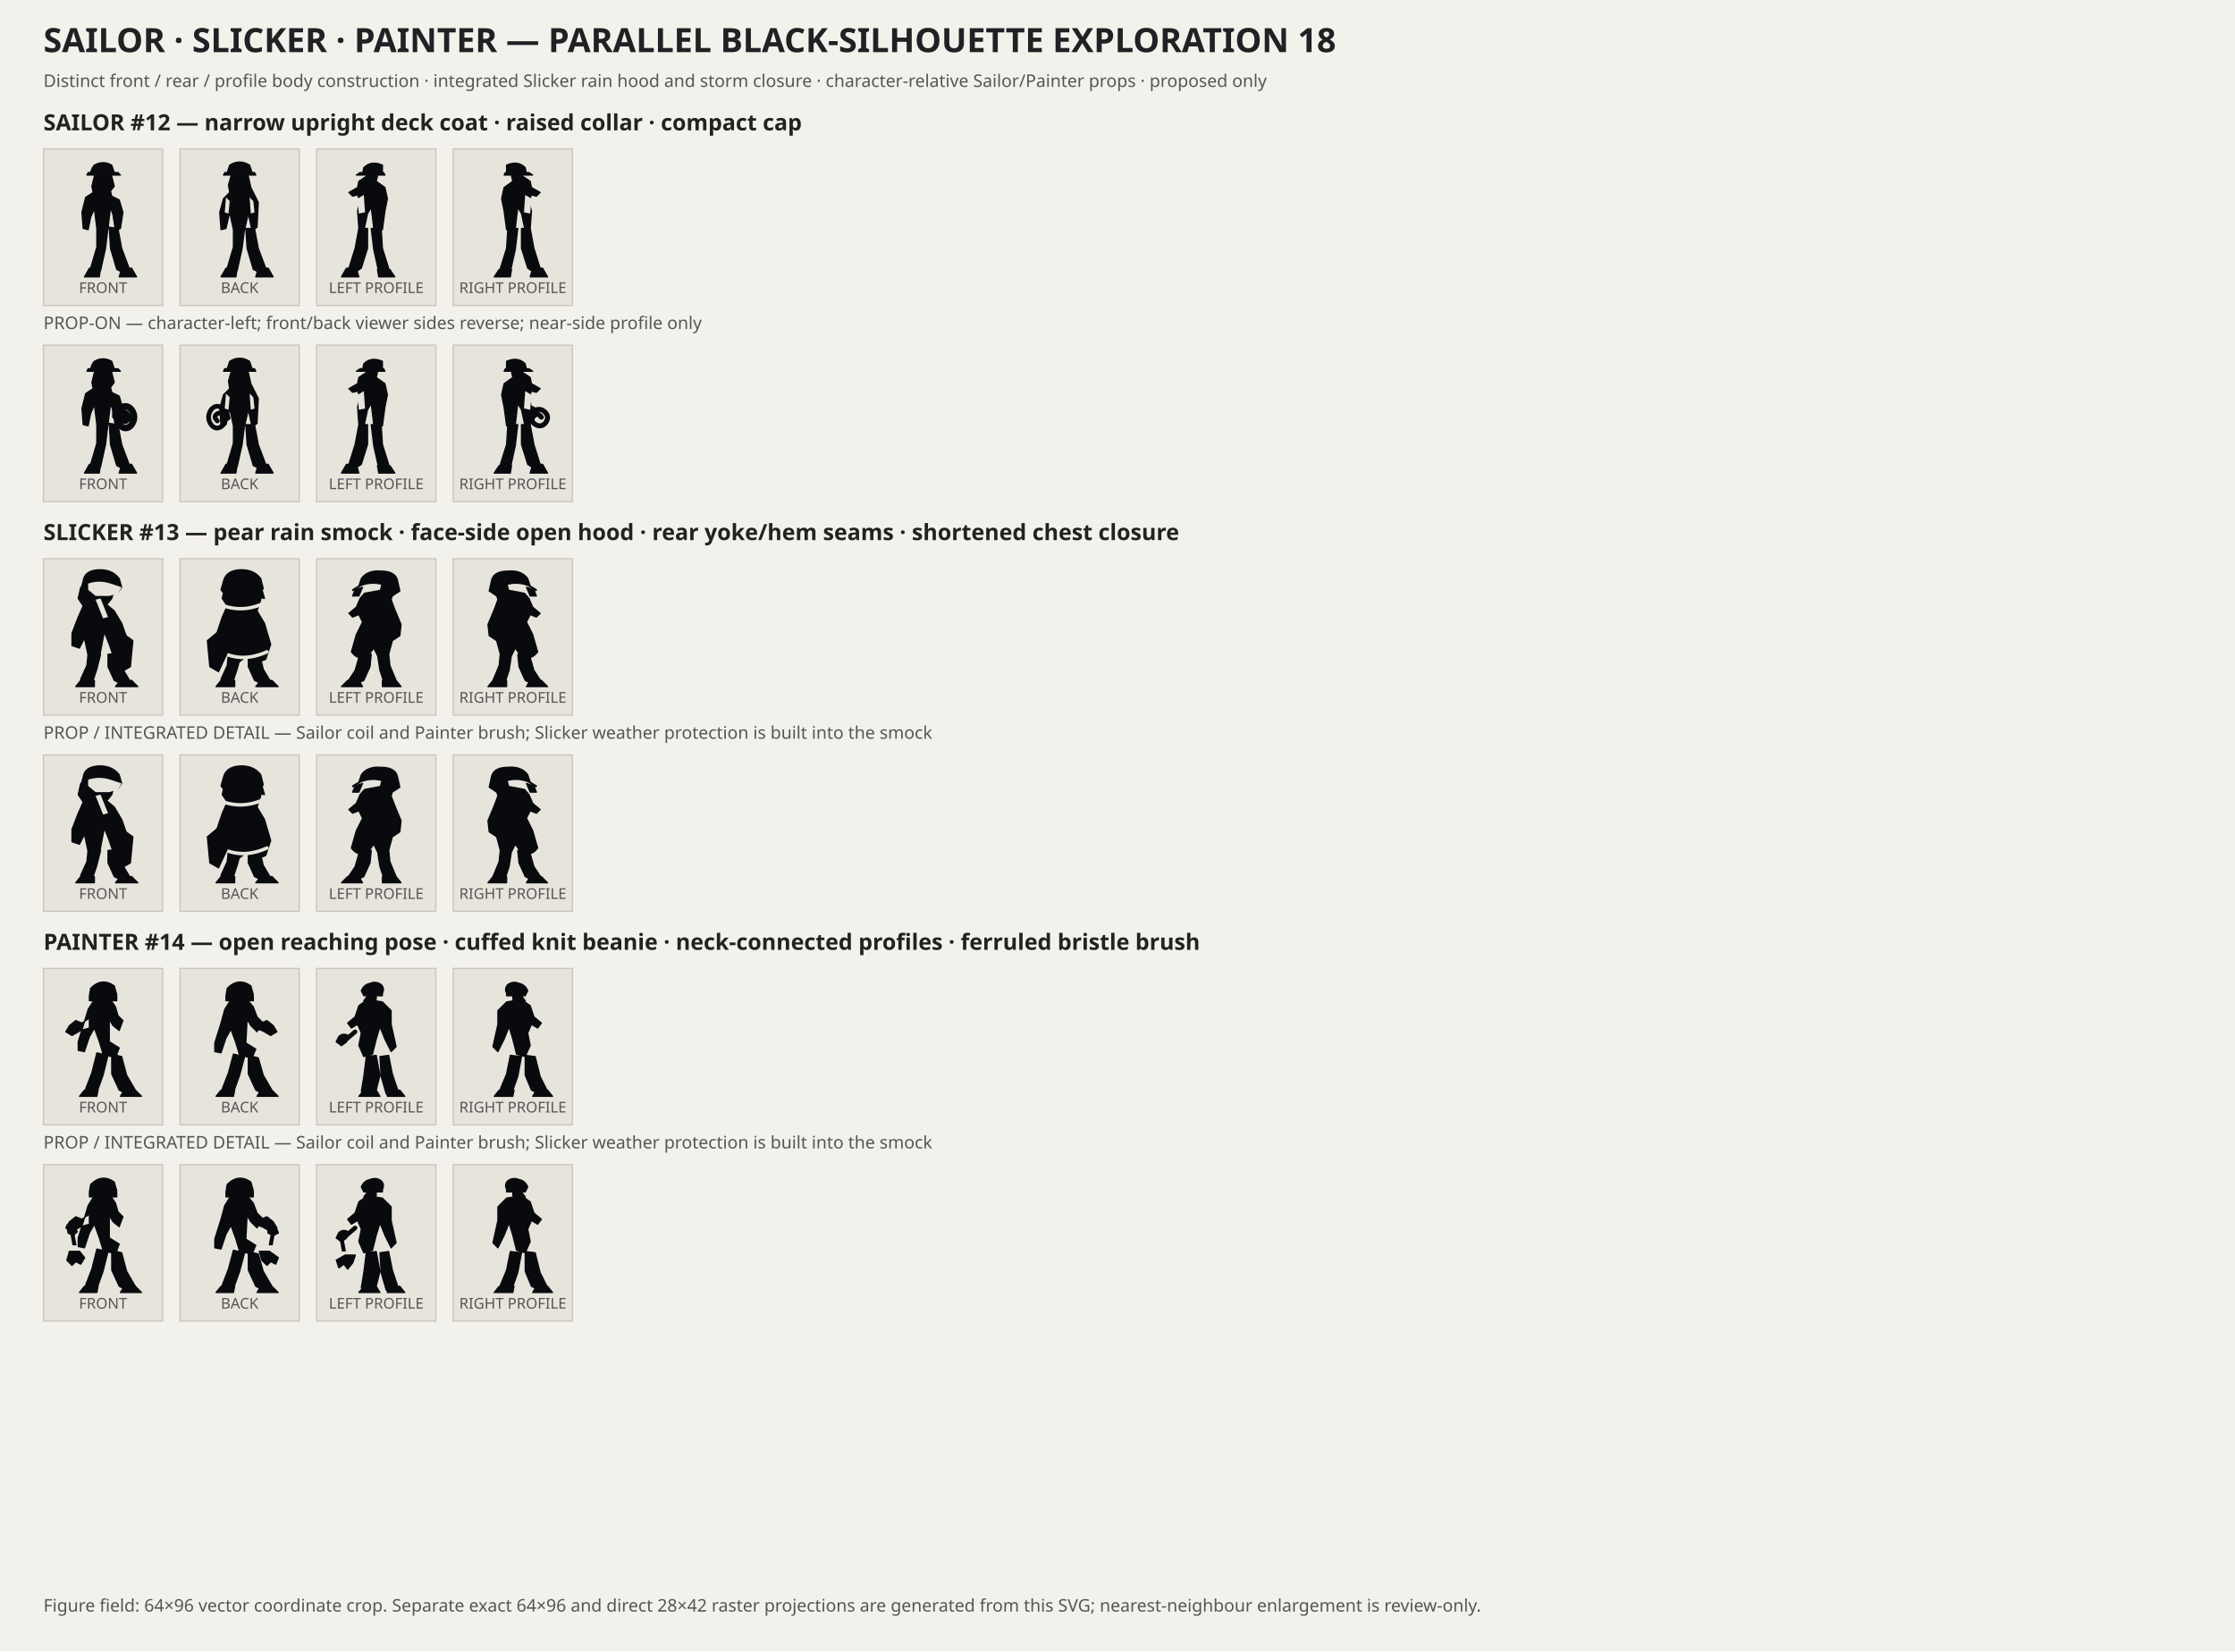
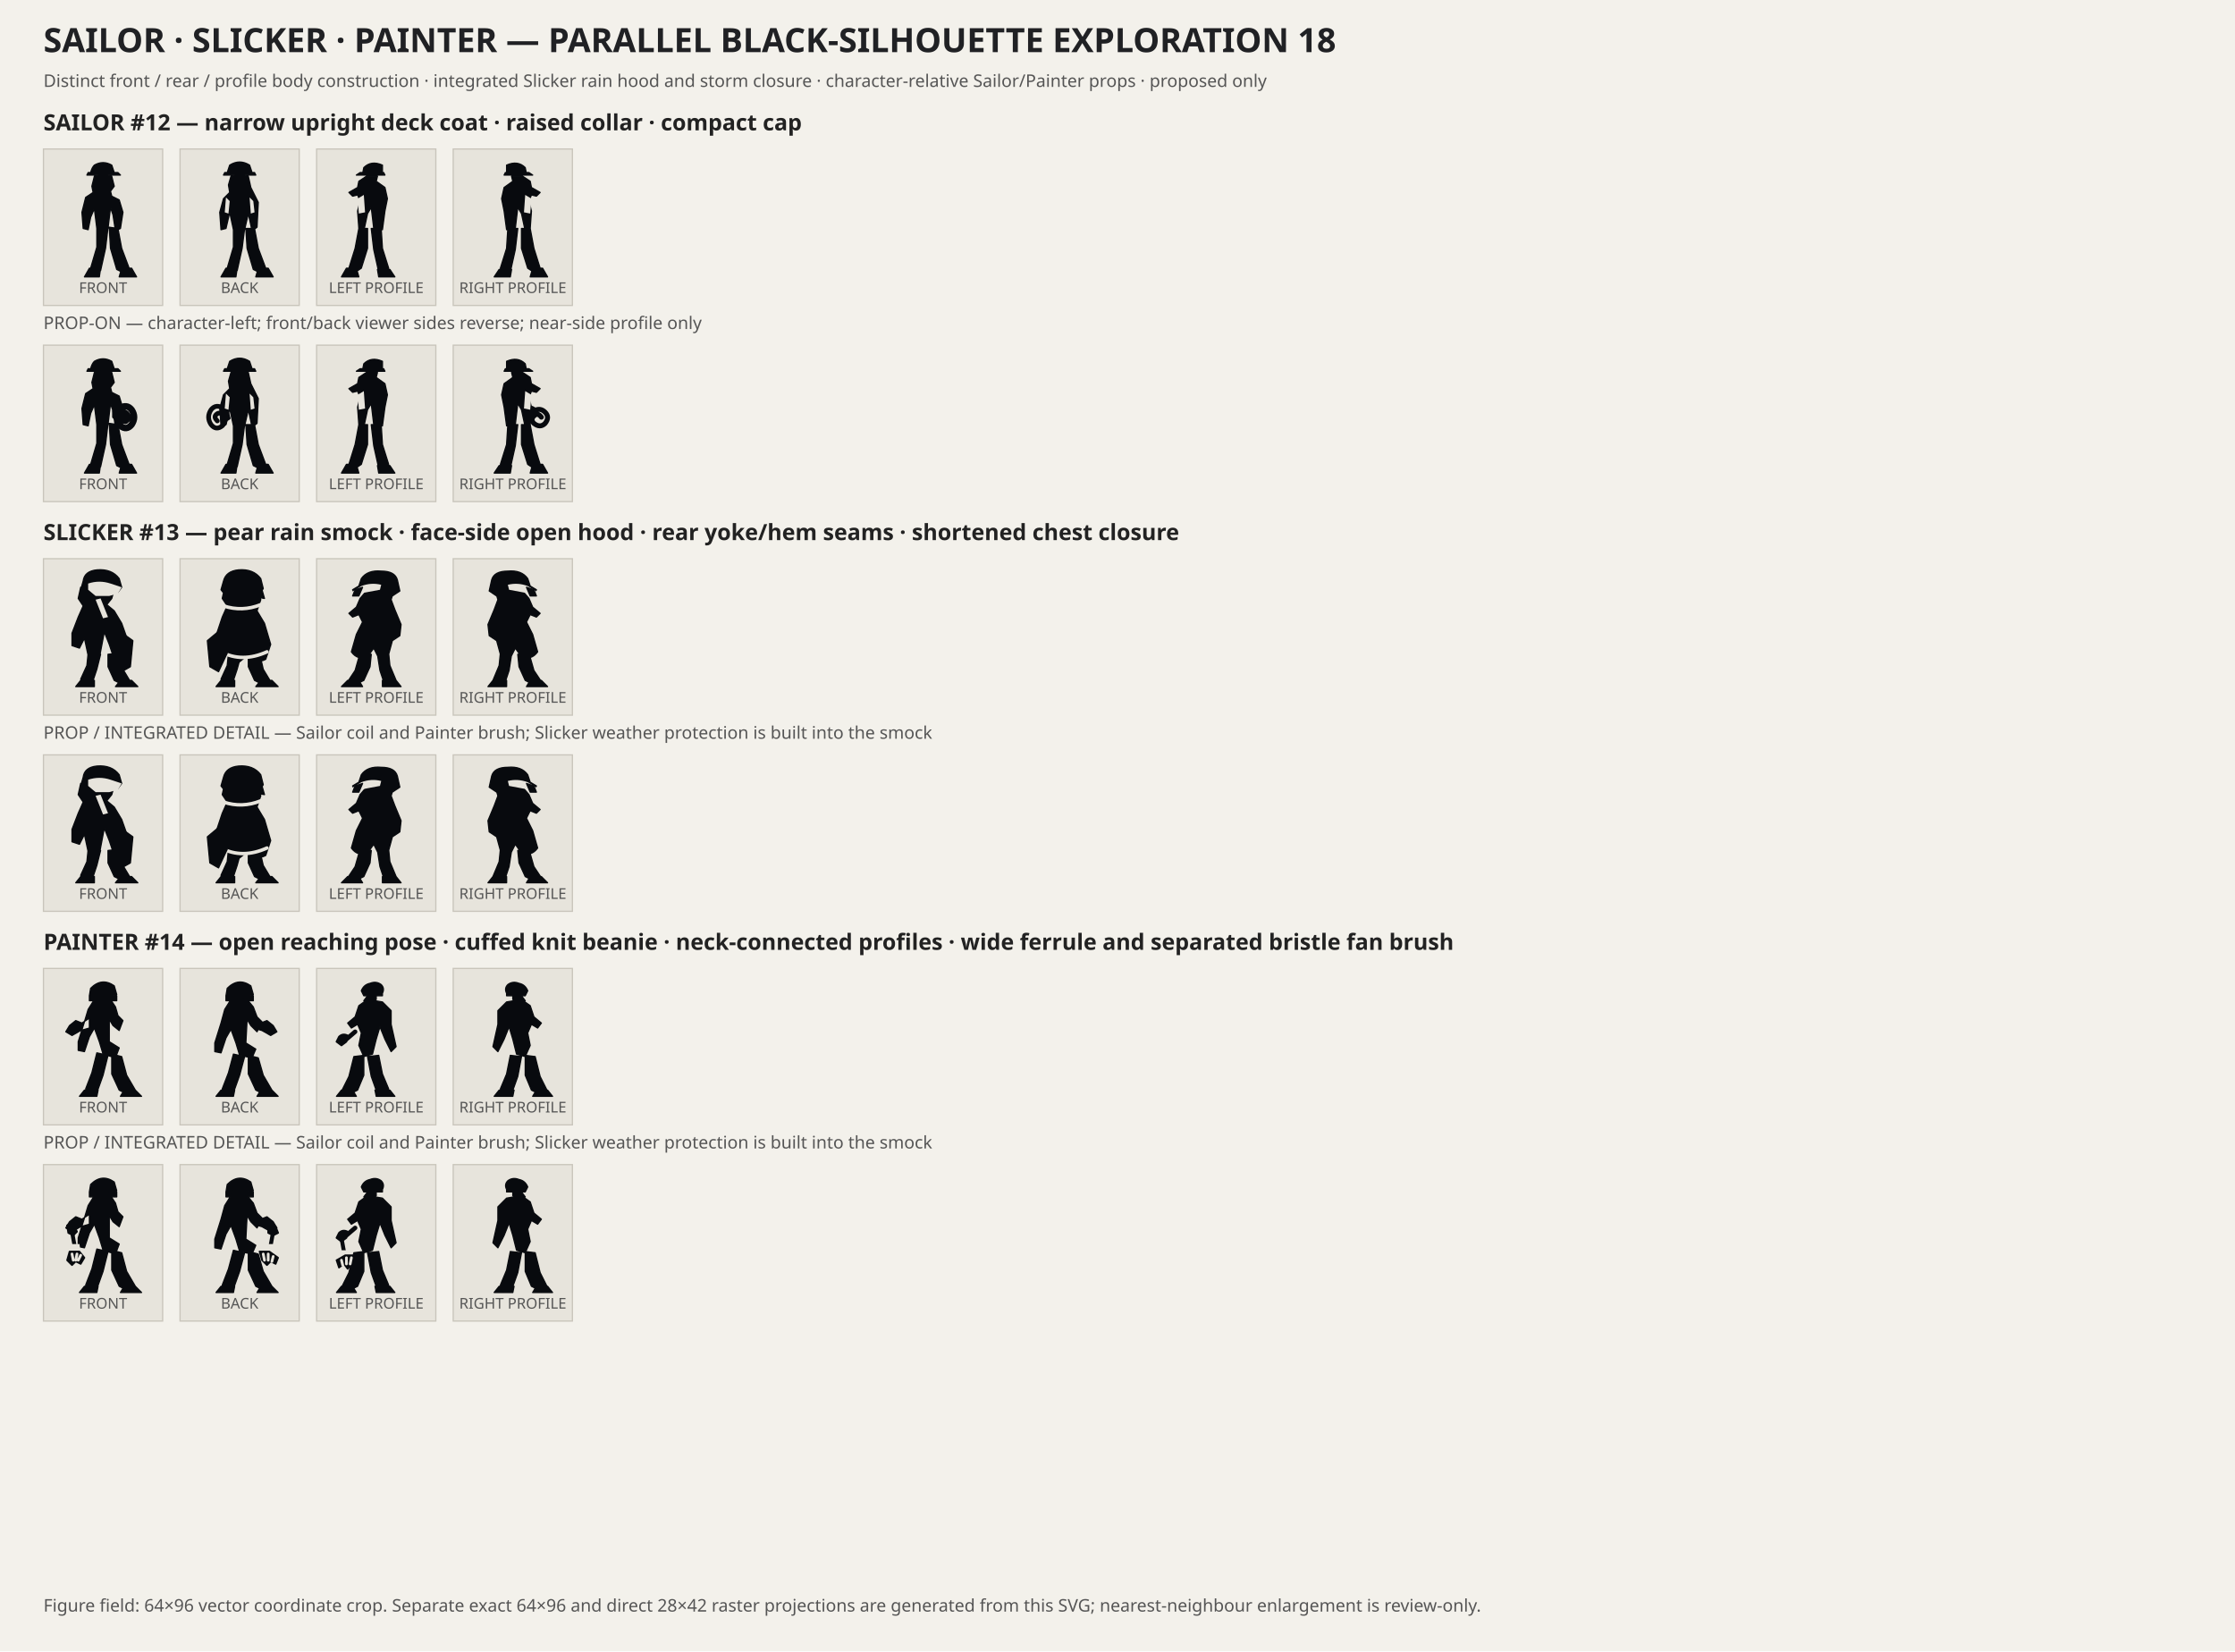
<svg xmlns="http://www.w3.org/2000/svg" width="1800" height="1330" viewBox="0 0 1800 1330">
  <rect width="1800" height="1330" fill="#f3f1eb" />
  <style>.head{font:700 27px sans-serif;fill:#202124}.sub{font:14px sans-serif;fill:#555}.name{font:700 18px sans-serif;fill:#222}.lab{font:12px sans-serif;fill:#555}.panel{fill:#e7e4dc;stroke:#c9c5bb}.sil{fill:#080a0e;stroke:#080a0e;stroke-linejoin:round;stroke-linecap:round}</style>
  <text x="35" y="42" class="head">SAILOR · SLICKER · PAINTER — PARALLEL BLACK-SILHOUETTE EXPLORATION 18</text>
  <text x="35" y="70" class="sub">Distinct front / rear / profile body construction · integrated Slicker rain hood and storm closure · character-relative Sailor/Painter props · proposed only</text>
  <text x="35" y="105" class="name">SAILOR #12 — narrow upright deck coat · raised collar · compact cap</text>
  <g transform="translate(35 120)">
    <rect width="96" height="126" class="panel" />
    <g transform="translate(16 8)">
      <g transform="" class="sil">
        <path d="M25 5 Q32 1 39 5 L41 11 L22 11 Q23 7 25 5Z M20 11 L44 11 L46 13 L19 13Z M25 14 Q32 11 39 14 L41 22 L38 26 L39 30 L45 33 L48 43 L46 56 L42 58 L40 45 L38 39 L36 56 L27 56 L25 40 L22 47 L20 57 L16 56 L15 43 L18 31 L24 27 L23 22Z M27 55 L36 55 L34 72 L30 90 L24 92 L22 88 L27 71Z M37 55 L44 56 L47 72 L53 88 L49 92 L43 89 L38 72Z M21 88 L30 88 L29 95 L17 95Z M47 88 L55 88 L59 95 L45 95Z" />
      </g>
    </g>
    <text x="48" y="116" text-anchor="middle" class="lab">FRONT</text>
  </g>
  <g transform="translate(145 120)">
    <rect width="96" height="126" class="panel" />
    <g transform="translate(16 8)">
      <g transform="" class="sil">
        <path d="M24 5 Q32 0 40 5 L42 11 L22 11Z M20 11 L44 11 L45 13 L19 13Z M25 14 Q32 11 39 14 L41 23 L44 29 L47 35 L46 55 L42 58 L39 44 L36 57 L27 57 L24 43 L21 56 L17 57 L16 43 L19 32 L24 27 L23 21Z M27 56 L36 56 L34 72 L30 90 L24 92 L22 88 L27 71Z M37 56 L44 56 L47 72 L53 88 L49 92 L43 89 L38 72Z M21 88 L30 88 L29 95 L17 95Z M47 88 L55 88 L59 95 L45 95Z" />
        <path d="M21 31 L24 34 L23 44 L20 43Z M40 31 L43 34 L44 43 L41 44Z" fill="#e7e4dc" stroke="none" />
      </g>
    </g>
    <text x="48" y="116" text-anchor="middle" class="lab">BACK</text>
  </g>
  <g transform="translate(255 120)">
    <rect width="96" height="126" class="panel" />
    <g transform="translate(16 8)">
      <g transform="translate(64 0) scale(-1 1)" class="sil">
        <path d="M27 5 Q36 1 42 7 L43 12 L27 12Z M26 11 L45 11 L48 13 L25 13Z M40 14 L46 18 L47 23 L54 27 L51 30 L47 29 L45 34 L47 42 L46 56 L42 58 L39 44 L36 39 L34 56 L27 57 L25 42 L23 32 L25 23 L32 18 L31 14Z M28 56 L36 56 L34 73 L30 91 L24 93 L22 88 L27 72Z M39 56 L46 56 L49 72 L54 88 L50 92 L44 88 L39 72Z M21 89 L31 89 L30 95 L17 95Z M48 88 L56 88 L60 95 L46 95Z" />
        <path d="M42 29 L47 32 L46 44 L41 43Z" fill="#e7e4dc" stroke="none" />
      </g>
    </g>
    <text x="48" y="116" text-anchor="middle" class="lab">LEFT PROFILE</text>
  </g>
  <g transform="translate(365 120)">
    <rect width="96" height="126" class="panel" />
    <g transform="translate(16 8)">
      <g transform="" class="sil">
        <path d="M27 5 Q36 1 42 7 L43 12 L27 12Z M26 11 L45 11 L48 13 L25 13Z M40 14 L46 18 L47 23 L54 27 L51 30 L47 29 L45 34 L47 42 L46 56 L42 58 L39 44 L36 39 L34 56 L27 57 L25 42 L23 32 L25 23 L32 18 L31 14Z M28 56 L36 56 L34 73 L30 91 L24 93 L22 88 L27 72Z M39 56 L46 56 L49 72 L54 88 L50 92 L44 88 L39 72Z M21 89 L31 89 L30 95 L17 95Z M48 88 L56 88 L60 95 L46 95Z" />
        <path d="M42 29 L47 32 L46 44 L41 43Z" fill="#e7e4dc" stroke="none" />
      </g>
    </g>
    <text x="48" y="116" text-anchor="middle" class="lab">RIGHT PROFILE</text>
  </g>
  <text x="35" y="265" class="sub">PROP-ON — character-left; front/back viewer sides reverse; near-side profile only</text>
  <g transform="translate(35 278)">
    <rect width="96" height="126" class="panel" />
    <g transform="translate(16 8)">
      <g transform="" class="sil">
        <path d="M25 5 Q32 1 39 5 L41 11 L22 11 Q23 7 25 5Z M20 11 L44 11 L46 13 L19 13Z M25 14 Q32 11 39 14 L41 22 L38 26 L39 30 L45 33 L48 43 L46 56 L42 58 L40 45 L38 39 L36 56 L27 56 L25 40 L22 47 L20 57 L16 56 L15 43 L18 31 L24 27 L23 22Z M27 55 L36 55 L34 72 L30 90 L24 92 L22 88 L27 71Z M37 55 L44 56 L47 72 L53 88 L49 92 L43 89 L38 72Z M21 88 L30 88 L29 95 L17 95Z M47 88 L55 88 L59 95 L45 95Z" />
        <path d="M45 43 Q51 39 55 44 Q59 50 55 56 Q51 61 46 57 Q42 53 45 49 Q48 45 51 48 Q53 50 50 53" fill="none" stroke="#080a0e" stroke-width="5.2" stroke-linecap="round" />
        <path d="M40 45 Q46 41 52 46 L55 51 Q51 56 44 54 L40 50Z" fill="#080a0e" stroke="#080a0e" stroke-width="1.4" />
      </g>
    </g>
    <text x="48" y="116" text-anchor="middle" class="lab">FRONT</text>
  </g>
  <g transform="translate(145 278)">
    <rect width="96" height="126" class="panel" />
    <g transform="translate(16 8)">
      <g transform="" class="sil">
        <path d="M24 5 Q32 0 40 5 L42 11 L22 11Z M20 11 L44 11 L45 13 L19 13Z M25 14 Q32 11 39 14 L41 23 L44 29 L47 35 L46 55 L42 58 L39 44 L36 57 L27 57 L24 43 L21 56 L17 57 L16 43 L19 32 L24 27 L23 21Z M27 56 L36 56 L34 72 L30 90 L24 92 L22 88 L27 71Z M37 56 L44 56 L47 72 L53 88 L49 92 L43 89 L38 72Z M21 88 L30 88 L29 95 L17 95Z M47 88 L55 88 L59 95 L45 95Z" />
        <path d="M19 43 Q13 39 9 44 Q5 50 9 56 Q13 61 18 57 Q22 53 19 49 Q16 45 13 48 Q11 50 14 53" fill="none" stroke="#080a0e" stroke-width="3.8" stroke-linecap="round" />
        <path d="M17 47 Q20 44 23 47 L24 51 Q21 54 17 51Z" fill="#080a0e" stroke="#080a0e" stroke-width="1.4" />
        <path d="M21 31 L24 34 L23 44 L20 43Z M40 31 L43 34 L44 43 L41 44Z" fill="#e7e4dc" stroke="none" />
      </g>
    </g>
    <text x="48" y="116" text-anchor="middle" class="lab">BACK</text>
  </g>
  <g transform="translate(255 278)">
    <rect width="96" height="126" class="panel" />
    <g transform="translate(16 8)">
      <g transform="translate(64 0) scale(-1 1)" class="sil">
        <path d="M27 5 Q36 1 42 7 L43 12 L27 12Z M26 11 L45 11 L48 13 L25 13Z M40 14 L46 18 L47 23 L54 27 L51 30 L47 29 L45 34 L47 42 L46 56 L42 58 L39 44 L36 39 L34 56 L27 57 L25 42 L23 32 L25 23 L32 18 L31 14Z M28 56 L36 56 L34 73 L30 91 L24 93 L22 88 L27 72Z M39 56 L46 56 L49 72 L54 88 L50 92 L44 88 L39 72Z M21 89 L31 89 L30 95 L17 95Z M48 88 L56 88 L60 95 L46 95Z" />
        <path d="M42 29 L47 32 L46 44 L41 43Z" fill="#e7e4dc" stroke="none" />
      </g>
    </g>
    <text x="48" y="116" text-anchor="middle" class="lab">LEFT PROFILE</text>
  </g>
  <g transform="translate(365 278)">
    <rect width="96" height="126" class="panel" />
    <g transform="translate(16 8)">
      <g transform="" class="sil">
        <path d="M27 5 Q36 1 42 7 L43 12 L27 12Z M26 11 L45 11 L48 13 L25 13Z M40 14 L46 18 L47 23 L54 27 L51 30 L47 29 L45 34 L47 42 L46 56 L42 58 L39 44 L36 39 L34 56 L27 57 L25 42 L23 32 L25 23 L32 18 L31 14Z M28 56 L36 56 L34 73 L30 91 L24 93 L22 88 L27 72Z M39 56 L46 56 L49 72 L54 88 L50 92 L44 88 L39 72Z M21 89 L31 89 L30 95 L17 95Z M48 88 L56 88 L60 95 L46 95Z" />
        <path d="M45 44 L49 45 M49 45 Q54 42 58 46 Q62 50 58 55 Q54 59 49 55 Q46 52 49 49 Q52 46 55 50" fill="none" stroke="#080a0e" stroke-width="4" stroke-linecap="round" />
        <path d="M42 42 Q46 40 50 43 L53 47 Q50 51 46 49 L43 46Z" fill="#080a0e" stroke="#080a0e" stroke-width="1.4" />
        <path d="M42 29 L47 32 L46 44 L41 43Z" fill="#e7e4dc" stroke="none" />
      </g>
    </g>
    <text x="48" y="116" text-anchor="middle" class="lab">RIGHT PROFILE</text>
  </g>
  <text x="35" y="435" class="name">SLICKER #13 — pear rain smock · face-side open hood · rear yoke/hem seams · shortened chest closure</text>
  <g transform="translate(35 450)">
    <rect width="96" height="126" class="panel" />
    <g transform="translate(16 8)">
      <g transform="" class="sil">
        <path d="M16 10 Q17 2 27 1 Q39 0 45 8 L47 15 L44 19 L39 17 L23 17 L19 21 L14 17Z M14 15 Q28 12 41 17 L39 24 L35 29 L41 34 L47 44 L53 61 L49 73 L42 76 L37 61 L33 51 L29 72 L20 70 L17 56 L13 64 L7 62 L7 52 L12 39 L16 30 L12 24Z M20 68 L30 69 L27 81 L23 93 L16 94 L14 89 L19 78Z M36 69 L45 68 L48 81 L54 91 L49 94 L41 90 L36 79Z M14 90 L25 90 L25 95 L10 95Z M46 90 L55 90 L60 95 L42 95Z" />
        <path d="M20 12 Q29 9 38 12 L47 15 L44 20 L37 22 L26 22 L20 17Z" fill="#e7e4dc" stroke="none" />
        <path d="M26 25 L30 24 L36 39 L32 40Z" fill="#e7e4dc" stroke="none" />
        <path d="M42 48 L56 58 L54 79 L47 83 L40 68Z" fill="#080a0e" stroke="#080a0e" stroke-width="1" />
      </g>
    </g>
    <text x="48" y="116" text-anchor="middle" class="lab">FRONT</text>
  </g>
  <g transform="translate(145 450)">
    <rect width="96" height="126" class="panel" />
    <g transform="translate(16 8)">
      <g transform="" class="sil">
        <path d="M19 10 Q21 2 31 1 Q43 0 49 8 L51 16 L48 21 L42 18 L25 18 L21 22 L17 17Z M20 15 Q34 12 47 17 L49 25 L46 34 L52 44 L57 61 L53 73 Q46 77 38 70 L32 75 L23 70 L16 65 L13 54 L18 39 L22 30 L18 24Z M23 68 L33 70 L30 81 L26 93 L19 94 L17 89 L22 78Z M39 69 L48 68 L51 81 L57 91 L52 94 L44 90 L39 79Z M17 90 L28 90 L28 95 L13 95Z M49 90 L58 90 L63 95 L45 95Z" />
        <path d="M19 30 Q34 35 49 29" fill="none" stroke="#e7e4dc" stroke-width="2.8" stroke-linecap="round" />
        <path d="M17 67 Q34 76 54 67" fill="none" stroke="#e7e4dc" stroke-width="2.8" stroke-linecap="round" />
        <path d="M43 15 L50 17 L52 24 L46 23Z" fill="#080a0e" stroke="#080a0e" stroke-width="1" />
        <path d="M18 48 L6 58 L8 79 L15 83 L22 68Z" fill="#080a0e" stroke="#080a0e" stroke-width="1" />
      </g>
    </g>
    <text x="48" y="116" text-anchor="middle" class="lab">BACK</text>
  </g>
  <g transform="translate(255 450)">
    <rect width="96" height="126" class="panel" />
    <g transform="translate(16 8)">
      <g transform="translate(64 0) scale(-1 1)" class="sil">
        <path d="M15 9 Q17 2 28 2 Q39 1 44 8 L46 14 L51 17 L49 21 L43 18 L23 18 L19 22 L13 18Z M17 15 Q30 13 39 17 L45 24 L48 31 L54 36 L51 39 L46 37 L43 43 L48 53 L52 67 Q47 74 39 71 L34 64 L30 72 L22 69 L19 58 L13 54 L12 45 L17 33 L20 25Z M22 68 L31 69 L29 82 L25 94 L18 95 L16 90 L21 78Z M36 69 L45 68 L49 82 L55 91 L50 94 L42 90 L37 79Z M16 90 L27 90 L27 95 L12 95Z M46 90 L55 90 L60 95 L43 95Z" />
        <path d="M28 13 Q36 11 44 14 L52 19 L45 20 L29 17Z" fill="#e7e4dc" stroke="none" />
        <path d="M43 15 L49 17 L51 22 L46 22Z" fill="#080a0e" stroke="#080a0e" stroke-width="1" />
      </g>
    </g>
    <text x="48" y="116" text-anchor="middle" class="lab">LEFT PROFILE</text>
  </g>
  <g transform="translate(365 450)">
    <rect width="96" height="126" class="panel" />
    <g transform="translate(16 8)">
      <g transform="" class="sil">
        <path d="M15 9 Q17 2 28 2 Q39 1 44 8 L46 14 L51 17 L49 21 L43 18 L23 18 L19 22 L13 18Z M17 15 Q30 13 39 17 L45 24 L48 31 L54 36 L51 39 L46 37 L43 43 L48 53 L52 67 Q47 74 39 71 L34 64 L30 72 L22 69 L19 58 L13 54 L12 45 L17 33 L20 25Z M22 68 L31 69 L29 82 L25 94 L18 95 L16 90 L21 78Z M36 69 L45 68 L49 82 L55 91 L50 94 L42 90 L37 79Z M16 90 L27 90 L27 95 L12 95Z M46 90 L55 90 L60 95 L43 95Z" />
        <path d="M28 13 Q36 11 44 14 L52 19 L45 20 L29 17Z" fill="#e7e4dc" stroke="none" />
        <path d="M43 15 L49 17 L51 22 L46 22Z" fill="#080a0e" stroke="#080a0e" stroke-width="1" />
      </g>
    </g>
    <text x="48" y="116" text-anchor="middle" class="lab">RIGHT PROFILE</text>
  </g>
  <text x="35" y="595" class="sub">PROP / INTEGRATED DETAIL — Sailor coil and Painter brush; Slicker weather protection is built into the smock</text>
  <g transform="translate(35 608)">
    <rect width="96" height="126" class="panel" />
    <g transform="translate(16 8)">
      <g transform="" class="sil">
        <path d="M16 10 Q17 2 27 1 Q39 0 45 8 L47 15 L44 19 L39 17 L23 17 L19 21 L14 17Z M14 15 Q28 12 41 17 L39 24 L35 29 L41 34 L47 44 L53 61 L49 73 L42 76 L37 61 L33 51 L29 72 L20 70 L17 56 L13 64 L7 62 L7 52 L12 39 L16 30 L12 24Z M20 68 L30 69 L27 81 L23 93 L16 94 L14 89 L19 78Z M36 69 L45 68 L48 81 L54 91 L49 94 L41 90 L36 79Z M14 90 L25 90 L25 95 L10 95Z M46 90 L55 90 L60 95 L42 95Z" />
        <path d="M20 12 Q29 9 38 12 L47 15 L44 20 L37 22 L26 22 L20 17Z" fill="#e7e4dc" stroke="none" />
        <path d="M26 25 L30 24 L36 39 L32 40Z" fill="#e7e4dc" stroke="none" />
        <path d="M42 48 L56 58 L54 79 L47 83 L40 68Z" fill="#080a0e" stroke="#080a0e" stroke-width="1" />
      </g>
    </g>
    <text x="48" y="116" text-anchor="middle" class="lab">FRONT</text>
  </g>
  <g transform="translate(145 608)">
    <rect width="96" height="126" class="panel" />
    <g transform="translate(16 8)">
      <g transform="" class="sil">
        <path d="M19 10 Q21 2 31 1 Q43 0 49 8 L51 16 L48 21 L42 18 L25 18 L21 22 L17 17Z M20 15 Q34 12 47 17 L49 25 L46 34 L52 44 L57 61 L53 73 Q46 77 38 70 L32 75 L23 70 L16 65 L13 54 L18 39 L22 30 L18 24Z M23 68 L33 70 L30 81 L26 93 L19 94 L17 89 L22 78Z M39 69 L48 68 L51 81 L57 91 L52 94 L44 90 L39 79Z M17 90 L28 90 L28 95 L13 95Z M49 90 L58 90 L63 95 L45 95Z" />
        <path d="M19 30 Q34 35 49 29" fill="none" stroke="#e7e4dc" stroke-width="2.8" stroke-linecap="round" />
        <path d="M17 67 Q34 76 54 67" fill="none" stroke="#e7e4dc" stroke-width="2.8" stroke-linecap="round" />
        <path d="M43 15 L50 17 L52 24 L46 23Z" fill="#080a0e" stroke="#080a0e" stroke-width="1" />
        <path d="M18 48 L6 58 L8 79 L15 83 L22 68Z" fill="#080a0e" stroke="#080a0e" stroke-width="1" />
      </g>
    </g>
    <text x="48" y="116" text-anchor="middle" class="lab">BACK</text>
  </g>
  <g transform="translate(255 608)">
    <rect width="96" height="126" class="panel" />
    <g transform="translate(16 8)">
      <g transform="translate(64 0) scale(-1 1)" class="sil">
        <path d="M15 9 Q17 2 28 2 Q39 1 44 8 L46 14 L51 17 L49 21 L43 18 L23 18 L19 22 L13 18Z M17 15 Q30 13 39 17 L45 24 L48 31 L54 36 L51 39 L46 37 L43 43 L48 53 L52 67 Q47 74 39 71 L34 64 L30 72 L22 69 L19 58 L13 54 L12 45 L17 33 L20 25Z M22 68 L31 69 L29 82 L25 94 L18 95 L16 90 L21 78Z M36 69 L45 68 L49 82 L55 91 L50 94 L42 90 L37 79Z M16 90 L27 90 L27 95 L12 95Z M46 90 L55 90 L60 95 L43 95Z" />
        <path d="M28 13 Q36 11 44 14 L52 19 L45 20 L29 17Z" fill="#e7e4dc" stroke="none" />
        <path d="M43 15 L49 17 L51 22 L46 22Z" fill="#080a0e" stroke="#080a0e" stroke-width="1" />
      </g>
    </g>
    <text x="48" y="116" text-anchor="middle" class="lab">LEFT PROFILE</text>
  </g>
  <g transform="translate(365 608)">
    <rect width="96" height="126" class="panel" />
    <g transform="translate(16 8)">
      <g transform="" class="sil">
        <path d="M15 9 Q17 2 28 2 Q39 1 44 8 L46 14 L51 17 L49 21 L43 18 L23 18 L19 22 L13 18Z M17 15 Q30 13 39 17 L45 24 L48 31 L54 36 L51 39 L46 37 L43 43 L48 53 L52 67 Q47 74 39 71 L34 64 L30 72 L22 69 L19 58 L13 54 L12 45 L17 33 L20 25Z M22 68 L31 69 L29 82 L25 94 L18 95 L16 90 L21 78Z M36 69 L45 68 L49 82 L55 91 L50 94 L42 90 L37 79Z M16 90 L27 90 L27 95 L12 95Z M46 90 L55 90 L60 95 L43 95Z" />
        <path d="M28 13 Q36 11 44 14 L52 19 L45 20 L29 17Z" fill="#e7e4dc" stroke="none" />
        <path d="M43 15 L49 17 L51 22 L46 22Z" fill="#080a0e" stroke="#080a0e" stroke-width="1" />
      </g>
    </g>
    <text x="48" y="116" text-anchor="middle" class="lab">RIGHT PROFILE</text>
  </g>
-   <text x="35" y="765" class="name">PAINTER #14 — open reaching pose · cuffed knit beanie · neck-connected profiles · ferruled bristle brush</text>
+   <text x="35" y="765" class="name">PAINTER #14 — open reaching pose · cuffed knit beanie · neck-connected profiles · wide ferrule and separated bristle fan brush</text>
  <g transform="translate(35 780)">
    <rect width="96" height="126" class="panel" />
    <g transform="translate(16 8)">
      <g transform="" class="sil">
        <path d="M22 8 Q31 -1 41 6 L43 13 L21 14Z M21 14 Q32 11 43 14 L43 18 L21 18Z M25 17 Q31 13 38 17 L42 23 L44 30 L48 34 L45 42 L40 38 L37 33 L37 51 L45 56 L42 64 L32 61 L29 51 L25 40 L21 47 L17 59 L12 58 L12 51 L17 35 L20 25Z M21 32 L15 36 L10 34 L5 38 L2 43 L7 46 L14 42 L21 40Z M27 60 L36 62 L32 78 L27 92 L20 94 L18 89 L23 76Z M39 61 L47 63 L51 78 L58 90 L53 94 L45 90 L39 77Z M17 90 L28 90 L27 95 L13 95Z M49 90 L58 90 L63 95 L46 95Z" />
      </g>
    </g>
    <text x="48" y="116" text-anchor="middle" class="lab">FRONT</text>
  </g>
  <g transform="translate(145 780)">
    <rect width="96" height="126" class="panel" />
    <g transform="translate(16 8)">
      <g transform="" class="sil">
        <path d="M22 8 Q31 -1 41 6 L43 13 L21 14Z M21 14 Q32 11 43 14 L43 18 L21 18Z M25 17 Q31 13 38 17 L43 23 L46 31 L50 35 L46 43 L41 38 L38 33 L37 52 L45 57 L42 64 L32 62 L29 52 L25 41 L21 48 L17 60 L12 59 L12 52 L17 36 L20 25Z M43 32 L49 36 L54 34 L59 38 L62 43 L57 46 L50 42 L43 40Z M27 61 L36 63 L32 78 L27 92 L20 94 L18 89 L23 76Z M39 62 L47 64 L51 78 L58 90 L53 94 L45 90 L39 77Z M17 90 L28 90 L27 95 L13 95Z M49 90 L58 90 L63 95 L46 95Z" />
      </g>
    </g>
    <text x="48" y="116" text-anchor="middle" class="lab">BACK</text>
  </g>
  <g transform="translate(255 780)">
    <rect width="96" height="126" class="panel" />
    <g transform="translate(16 8)">
      <g transform="translate(64 0) scale(-1 1)" class="sil">
-         <path d="M27 12 Q25 8 28 5 Q32 2 37 4 Q42 5 44 10 L42 14 L27 14Z M32 13 L39 14 L42 18 L38 20 L32 17Z M39 17 L46 22 L49 31 L55 36 L52 40 L47 37 L44 44 L46 54 L42 63 L35 61 L32 49 L29 39 L25 49 L20 59 L16 55 L20 37 L20 26 L27 19Z M22 62 L29 63 L28 79 L24 93 L17 94 L15 89 L19 77Z M32 62 L40 63 L42 79 L44 91 L39 94 L32 90 L29 78Z M13 90 L24 90 L23 95 L9 95Z M32 90 L42 90 L46 95 L29 95Z" />
+         <path d="M27 12 Q25 8 28 5 Q32 2 37 4 Q42 5 44 10 L42 14 L27 14Z M32 13 L39 14 L42 18 L38 20 L32 17Z M39 17 L46 22 L49 31 L55 36 L52 40 L47 37 L44 44 L46 54 L42 63 L35 61 L32 49 L29 39 L25 49 L20 59 L16 55 L20 37 L20 26 L27 19Z M30 62 L39 63 L36 79 L31 93 L24 94 L22 89 L27 77Z M42 62 L50 63 L54 79 L60 91 L55 94 L47 90 L42 78Z M21 90 L33 90 L32 95 L17 95Z M51 90 L60 90 L64 95 L48 95Z" />
        <path d="M49 43 L56 49" fill="none" stroke="#080a0e" stroke-width="3.6" stroke-linecap="round" />
        <path d="M55 46 Q59 44 62 47 L64 51 L60 54 L56 51Z" fill="#080a0e" stroke="#080a0e" stroke-width="1.4" />
      </g>
    </g>
    <text x="48" y="116" text-anchor="middle" class="lab">LEFT PROFILE</text>
  </g>
  <g transform="translate(365 780)">
    <rect width="96" height="126" class="panel" />
    <g transform="translate(16 8)">
      <g transform="" class="sil">
        <path d="M27 12 Q25 8 28 5 Q32 2 37 4 Q42 5 44 10 L42 14 L27 14Z M32 13 L39 14 L42 18 L38 20 L32 17Z M39 17 L46 22 L49 31 L55 36 L52 40 L47 37 L44 44 L46 54 L42 63 L35 61 L32 49 L29 39 L25 49 L20 59 L16 55 L20 37 L20 26 L27 19Z M30 62 L39 63 L36 79 L31 93 L24 94 L22 89 L27 77Z M42 62 L50 63 L54 79 L60 91 L55 94 L47 90 L42 78Z M21 90 L33 90 L32 95 L17 95Z M51 90 L60 90 L64 95 L48 95Z" />
      </g>
    </g>
    <text x="48" y="116" text-anchor="middle" class="lab">RIGHT PROFILE</text>
  </g>
  <text x="35" y="925" class="sub">PROP / INTEGRATED DETAIL — Sailor coil and Painter brush; Slicker weather protection is built into the smock</text>
  <g transform="translate(35 938)">
    <rect width="96" height="126" class="panel" />
    <g transform="translate(16 8)">
      <g transform="" class="sil">
        <path d="M22 8 Q31 -1 41 6 L43 13 L21 14Z M21 14 Q32 11 43 14 L43 18 L21 18Z M25 17 Q31 13 38 17 L42 23 L44 30 L48 34 L45 42 L40 38 L37 33 L37 51 L45 56 L42 64 L32 61 L29 51 L25 40 L21 47 L17 59 L12 58 L12 51 L17 35 L20 25Z M21 32 L15 36 L10 34 L5 38 L2 43 L7 46 L14 42 L21 40Z M27 60 L36 62 L32 78 L27 92 L20 94 L18 89 L23 76Z M39 61 L47 63 L51 78 L58 90 L53 94 L45 90 L39 77Z M17 90 L28 90 L27 95 L13 95Z M49 90 L58 90 L63 95 L46 95Z" />
        <path d="M3 41 Q6 39 9 42 L11 46 L8 49 L4 47Z" fill="#080a0e" stroke="#080a0e" stroke-width="1.4" />
        <path d="M7 46 L9 57" fill="none" stroke="#080a0e" stroke-width="3.2" stroke-linecap="round" />
-         <path d="M6 57 L11 57 L12 62 L7 62Z" fill="#e7e4dc" stroke="none" />
+         <path d="M5 56 L13 56 L14 63 L6 63Z" fill="#e7e4dc" stroke="none" />
        <path d="M5 62 L13 62 L17 67 L14 72 L10 70 L7 73 L3 69Z" fill="#080a0e" stroke="#080a0e" stroke-width="1.3" />
+         <path d="M7 64 L8 69 M11 64 L10 69 M14 65 L12 69" fill="none" stroke="#e7e4dc" stroke-width="2.2" stroke-linecap="round" />
      </g>
    </g>
    <text x="48" y="116" text-anchor="middle" class="lab">FRONT</text>
  </g>
  <g transform="translate(145 938)">
    <rect width="96" height="126" class="panel" />
    <g transform="translate(16 8)">
      <g transform="" class="sil">
        <path d="M22 8 Q31 -1 41 6 L43 13 L21 14Z M21 14 Q32 11 43 14 L43 18 L21 18Z M25 17 Q31 13 38 17 L43 23 L46 31 L50 35 L46 43 L41 38 L38 33 L37 52 L45 57 L42 64 L32 62 L29 52 L25 41 L21 48 L17 60 L12 59 L12 52 L17 36 L20 25Z M43 32 L49 36 L54 34 L59 38 L62 43 L57 46 L50 42 L43 40Z M27 61 L36 63 L32 78 L27 92 L20 94 L18 89 L23 76Z M39 62 L47 64 L51 78 L58 90 L53 94 L45 90 L39 77Z M17 90 L28 90 L27 95 L13 95Z M49 90 L58 90 L63 95 L46 95Z" />
        <path d="M55 41 Q58 39 61 42 L63 47 L59 49 L55 47Z" fill="#080a0e" stroke="#080a0e" stroke-width="1.4" />
        <path d="M59 46 L57 57" fill="none" stroke="#080a0e" stroke-width="3.2" stroke-linecap="round" />
-         <path d="M55 57 L60 57 L60 62 L56 62Z" fill="#e7e4dc" stroke="none" />
+         <path d="M54 56 L62 56 L62 63 L55 63Z" fill="#e7e4dc" stroke="none" />
        <path d="M48 62 L56 62 L63 67 L61 72 L57 70 L54 73 L50 69Z" fill="#080a0e" stroke="#080a0e" stroke-width="1.3" />
+         <path d="M51 64 L52 69 M55 64 L55 69 M59 66 L58 70" fill="none" stroke="#e7e4dc" stroke-width="2.2" stroke-linecap="round" />
      </g>
    </g>
    <text x="48" y="116" text-anchor="middle" class="lab">BACK</text>
  </g>
  <g transform="translate(255 938)">
    <rect width="96" height="126" class="panel" />
    <g transform="translate(16 8)">
      <g transform="translate(64 0) scale(-1 1)" class="sil">
-         <path d="M27 12 Q25 8 28 5 Q32 2 37 4 Q42 5 44 10 L42 14 L27 14Z M32 13 L39 14 L42 18 L38 20 L32 17Z M39 17 L46 22 L49 31 L55 36 L52 40 L47 37 L44 44 L46 54 L42 63 L35 61 L32 49 L29 39 L25 49 L20 59 L16 55 L20 37 L20 26 L27 19Z M22 62 L29 63 L28 79 L24 93 L17 94 L15 89 L19 77Z M32 62 L40 63 L42 79 L44 91 L39 94 L32 90 L29 78Z M13 90 L24 90 L23 95 L9 95Z M32 90 L42 90 L46 95 L29 95Z" />
+         <path d="M27 12 Q25 8 28 5 Q32 2 37 4 Q42 5 44 10 L42 14 L27 14Z M32 13 L39 14 L42 18 L38 20 L32 17Z M39 17 L46 22 L49 31 L55 36 L52 40 L47 37 L44 44 L46 54 L42 63 L35 61 L32 49 L29 39 L25 49 L20 59 L16 55 L20 37 L20 26 L27 19Z M30 62 L39 63 L36 79 L31 93 L24 94 L22 89 L27 77Z M42 62 L50 63 L54 79 L60 91 L55 94 L47 90 L42 78Z M21 90 L33 90 L32 95 L17 95Z M51 90 L60 90 L64 95 L48 95Z" />
        <path d="M49 43 L56 49" fill="none" stroke="#080a0e" stroke-width="3.6" stroke-linecap="round" />
        <path d="M55 46 Q59 44 62 47 L64 51 L60 54 L56 51Z" fill="#080a0e" stroke="#080a0e" stroke-width="1.4" />
        <path d="M60 51 L58 62" fill="none" stroke="#080a0e" stroke-width="3.2" stroke-linecap="round" />
-         <path d="M56 62 L61 62 L61 67 L57 67Z" fill="#e7e4dc" stroke="none" />
+         <path d="M55 61 L63 61 L63 68 L56 68Z" fill="#e7e4dc" stroke="none" />
        <path d="M49 65 L57 65 L64 69 L62 75 L58 72 L55 76 L51 71Z" fill="#080a0e" stroke="#080a0e" stroke-width="1.3" />
+         <path d="M52 67 L53 72 M56 67 L56 72 M60 69 L59 73" fill="none" stroke="#e7e4dc" stroke-width="2.2" stroke-linecap="round" />
      </g>
    </g>
    <text x="48" y="116" text-anchor="middle" class="lab">LEFT PROFILE</text>
  </g>
  <g transform="translate(365 938)">
    <rect width="96" height="126" class="panel" />
    <g transform="translate(16 8)">
      <g transform="" class="sil">
        <path d="M27 12 Q25 8 28 5 Q32 2 37 4 Q42 5 44 10 L42 14 L27 14Z M32 13 L39 14 L42 18 L38 20 L32 17Z M39 17 L46 22 L49 31 L55 36 L52 40 L47 37 L44 44 L46 54 L42 63 L35 61 L32 49 L29 39 L25 49 L20 59 L16 55 L20 37 L20 26 L27 19Z M30 62 L39 63 L36 79 L31 93 L24 94 L22 89 L27 77Z M42 62 L50 63 L54 79 L60 91 L55 94 L47 90 L42 78Z M21 90 L33 90 L32 95 L17 95Z M51 90 L60 90 L64 95 L48 95Z" />
      </g>
    </g>
    <text x="48" y="116" text-anchor="middle" class="lab">RIGHT PROFILE</text>
  </g>
  <text x="35" y="1298" class="sub">Figure field: 64×96 vector coordinate crop. Separate exact 64×96 and direct 28×42 raster projections are generated from this SVG; nearest-neighbour enlargement is review-only.</text>
</svg>
